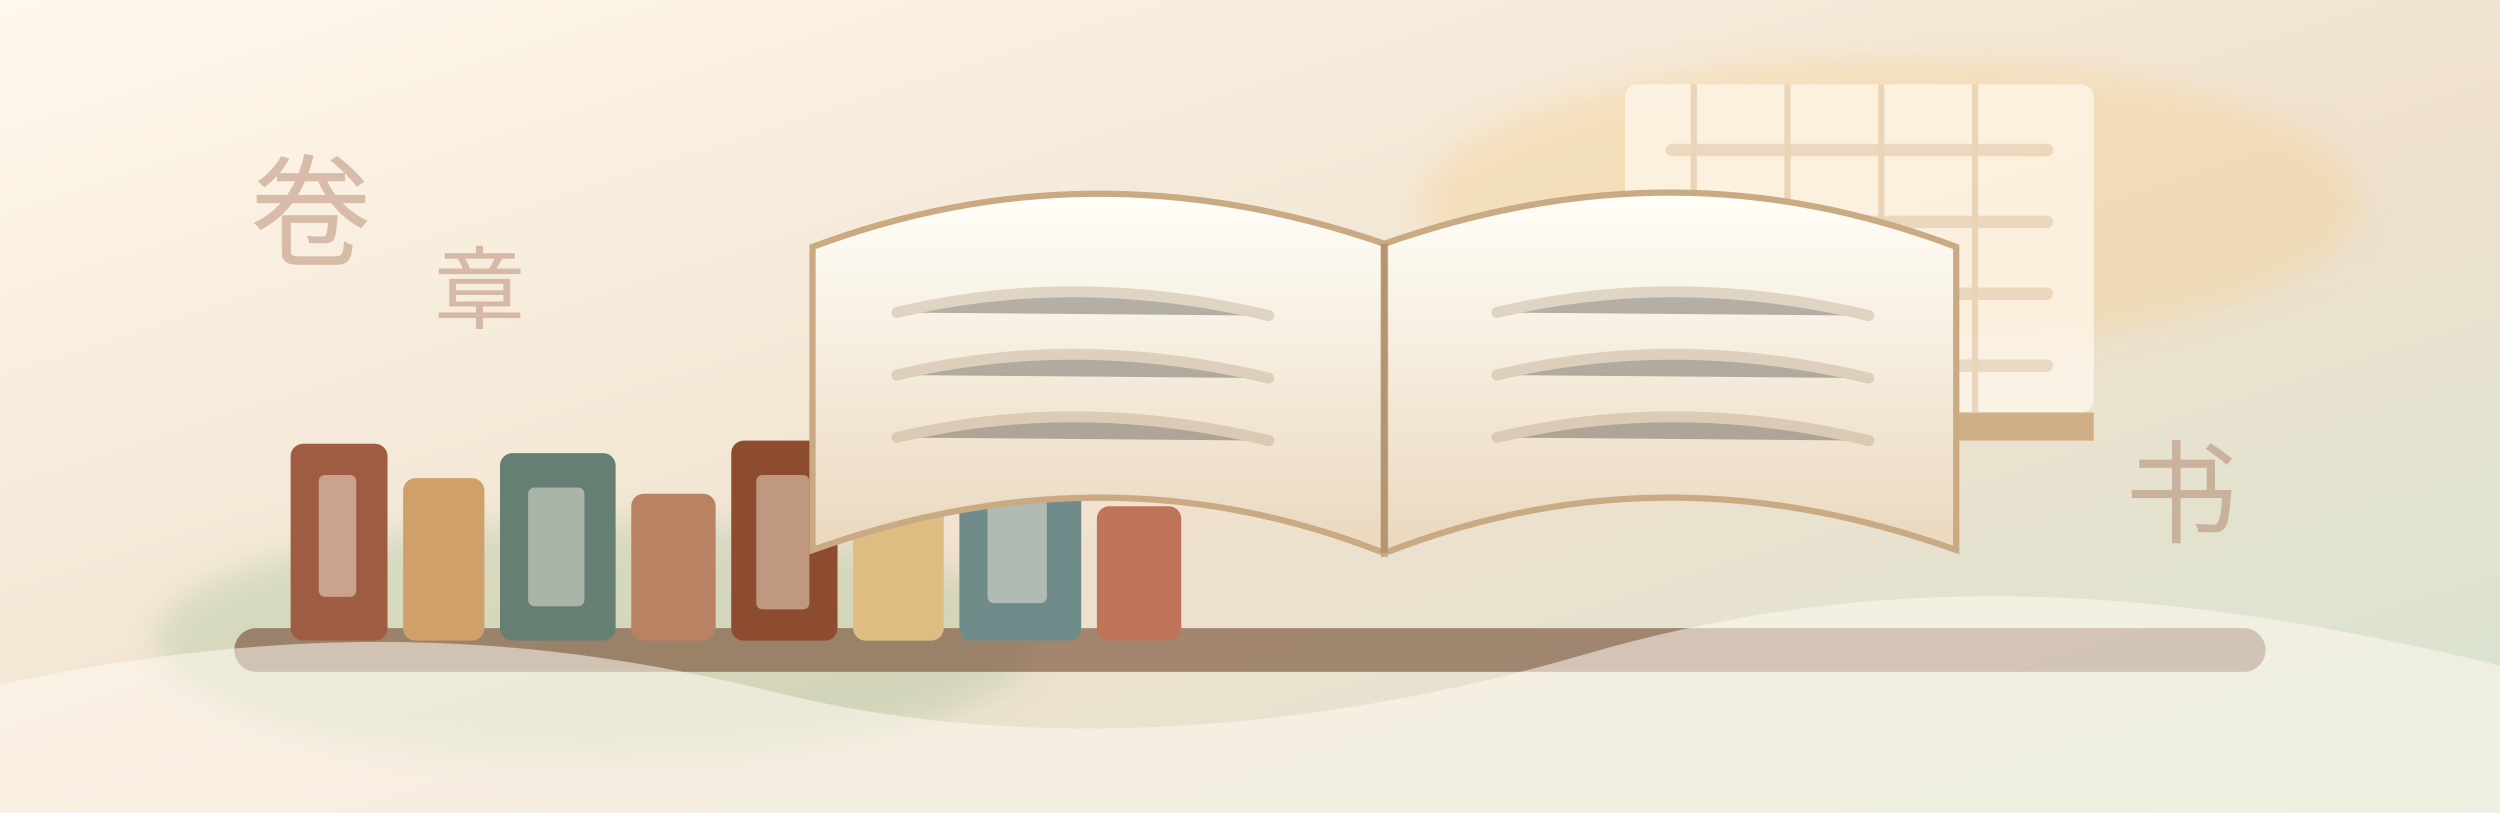
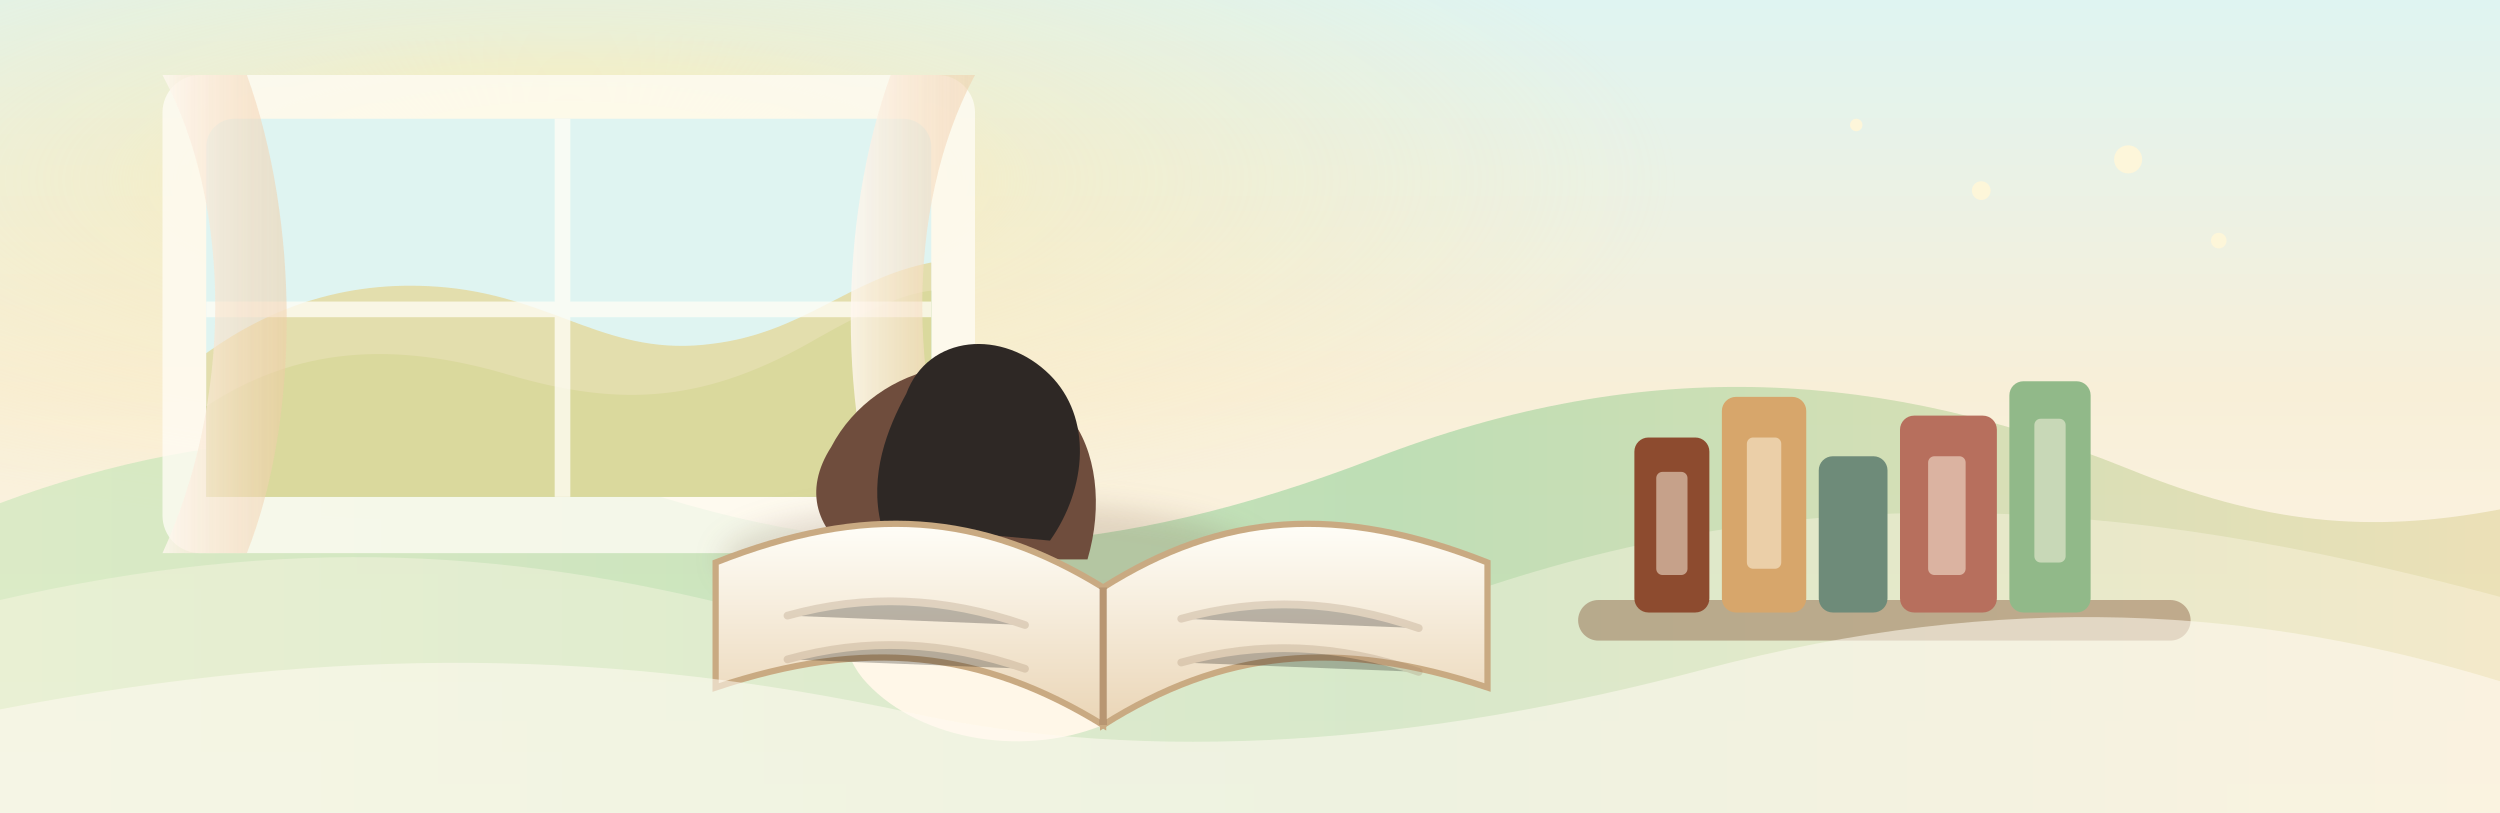
- <svg xmlns="http://www.w3.org/2000/svg" viewBox="0 0 1600 520" role="img" aria-label="小说书架横幅">
+ <svg xmlns="http://www.w3.org/2000/svg" viewBox="0 0 1600 520" role="img" aria-label="二次元风小说书架横幅">
  <defs>
-     <linearGradient id="room" x1="0" x2="1" y1="0" y2="1">
-       <stop offset="0" stop-color="#fff8eb" />
-       <stop offset=".56" stop-color="#efe1ce" />
-       <stop offset="1" stop-color="#d6e4d0" />
+     <linearGradient id="sky" x1="0" x2="0" y1="0" y2="1">
+       <stop offset="0" stop-color="#dff4f1" />
+       <stop offset=".48" stop-color="#f8efd8" />
+       <stop offset="1" stop-color="#fff7ea" />
    </linearGradient>
-     <linearGradient id="page" x1="0" x2="0" y1="0" y2="1">
+     <linearGradient id="meadow" x1="0" x2="1">
+       <stop offset="0" stop-color="#cfe8bd" />
+       <stop offset=".55" stop-color="#a7d7a6" />
+       <stop offset="1" stop-color="#e6d9a8" />
+     </linearGradient>
+     <linearGradient id="curtain" x1="0" x2="1">
+       <stop offset="0" stop-color="#fff8f0" stop-opacity=".9" />
+       <stop offset="1" stop-color="#f0cba5" stop-opacity=".55" />
+     </linearGradient>
+     <linearGradient id="book" x1="0" x2="0" y1="0" y2="1">
      <stop offset="0" stop-color="#fffef8" />
-       <stop offset="1" stop-color="#ead8be" />
+       <stop offset="1" stop-color="#ead5b6" />
    </linearGradient>
-     <linearGradient id="spine" x1="0" x2="1">
-       <stop offset="0" stop-color="#8d4b2f" />
-       <stop offset="1" stop-color="#c58b5a" />
-     </linearGradient>
+     <radialGradient id="sun" cx=".23" cy=".22" r=".44">
+       <stop offset="0" stop-color="#fff5ad" stop-opacity=".94" />
+       <stop offset=".42" stop-color="#ffe7a5" stop-opacity=".34" />
+       <stop offset="1" stop-color="#ffe7a5" stop-opacity="0" />
+     </radialGradient>
    <filter id="soft" x="-20%" y="-20%" width="140%" height="140%">
-       <feGaussianBlur stdDeviation="10" />
+       <feGaussianBlur stdDeviation="9" />
    </filter>
  </defs>
-   <rect width="1600" height="520" fill="url(#room)" />
-   <g opacity=".28" filter="url(#soft)">
-     <ellipse cx="1210" cy="130" rx="300" ry="92" fill="#f8c878" />
-     <ellipse cx="380" cy="410" rx="280" ry="76" fill="#8fb78a" />
+   <rect width="1600" height="520" fill="url(#sky)" />
+   <rect width="1600" height="520" fill="url(#sun)" />
+   <path d="M0 322c145-54 275-52 410-8 166 54 306 42 468-20 178-69 330-56 484 6 86 35 154 42 238 26v194H0z" fill="url(#meadow)" opacity=".72" />
+   <path d="M0 384c184-42 332-34 500 12 146 40 290 34 444-18 206-70 404-64 656 4v138H0z" fill="#fff8e8" opacity=".38" />
+   <g transform="translate(104 48)">
+     <rect x="0" y="0" width="520" height="306" rx="24" fill="#fffdf5" opacity=".78" />
+     <rect x="28" y="28" width="464" height="242" rx="18" fill="#dff4f1" />
+     <path d="M28 212c58-38 120-42 194-20 72 21 126 18 198-24 30-17 54-28 72-30v132H28z" fill="#b6dda7" />
+     <path d="M28 178c42-30 92-48 154-42 70 7 104 45 170 36 58-7 88-42 140-52v150H28z" fill="#e4d79a" opacity=".78" />
+     <path d="M256 28v242M28 150h464" stroke="#fffdf5" stroke-width="10" opacity=".78" />
+     <path d="M0 0c46 86 44 210 0 306h54c34-86 34-212 0-306z" fill="url(#curtain)" opacity=".9" />
+     <path d="M520 0c-46 86-44 210 0 306h-54c-34-86-34-212 0-306z" fill="url(#curtain)" opacity=".9" />
  </g>
-   <g transform="translate(1040 54)" opacity=".72">
-     <rect x="0" y="0" width="300" height="210" rx="8" fill="#fff8ed" />
-     <path d="M30 42h240M30 88h240M30 134h240M30 180h240" stroke="#cfae87" stroke-width="8" stroke-linecap="round" opacity=".45" />
-     <path d="M0 210h300v18H0z" fill="#c69b6b" />
-     <path d="M44 0v210M104 0v210M164 0v210M224 0v210" stroke="#e6d1b7" stroke-width="4" />
+   <g transform="translate(458 178)">
+     <ellipse cx="176" cy="180" rx="172" ry="36" fill="#6c4c34" opacity=".18" filter="url(#soft)" />
+     <path d="M74 108c28-54 108-74 152-20 18 22 22 58 12 92H92c-28-18-36-44-18-72z" fill="#6f4d3d" />
+     <path d="M122 74c14-38 62-42 92-12 27 27 24 72 0 106l-108-10c-8-32 4-62 16-84z" fill="#2e2825" />
+     <path d="M104 198c58 20 122 24 192 10 6 34-10 62-48 78-54 22-122 8-154-30-16-20-14-42 10-58z" fill="#fff7e8" />
+     <path d="M248 198c76-48 150-54 246-16v80c-96-32-170-24-246 24z" fill="url(#book)" stroke="#c9aa82" stroke-width="4" />
+     <path d="M248 198c-78-48-152-54-248-16v80c96-32 170-24 248 24z" fill="url(#book)" stroke="#c9aa82" stroke-width="4" />
+     <path d="M248 198v88" stroke="#9a7657" stroke-width="5" opacity=".38" />
+     <path d="M46 216c50-14 100-12 152 6M46 244c50-14 100-12 152 6M298 218c50-14 100-12 152 6M298 246c50-14 100-12 152 6" stroke="#9d8065" stroke-width="5" stroke-linecap="round" opacity=".25" />
  </g>
-   <g transform="translate(150 282)">
-     <rect x="0" y="120" width="1300" height="28" rx="14" fill="#7b543d" opacity=".65" />
-     <g>
-       <rect x="36" y="2" width="62" height="126" rx="8" fill="#9e5d43" />
-       <rect x="108" y="24" width="52" height="104" rx="8" fill="#d0a06a" />
-       <rect x="170" y="8" width="74" height="120" rx="8" fill="#667f73" />
-       <rect x="254" y="34" width="54" height="94" rx="8" fill="#b88263" />
-       <rect x="318" y="0" width="68" height="128" rx="8" fill="#8d4b2f" />
-       <rect x="396" y="22" width="58" height="106" rx="8" fill="#dfbd82" />
-       <rect x="464" y="12" width="78" height="116" rx="8" fill="#6f8b8a" />
-       <rect x="552" y="42" width="54" height="86" rx="8" fill="#bf7359" />
-     </g>
-     <g opacity=".45" fill="#fff6e6">
-       <rect x="54" y="22" width="24" height="78" rx="4" />
-       <rect x="188" y="30" width="36" height="76" rx="4" />
-       <rect x="334" y="22" width="34" height="86" rx="4" />
-       <rect x="482" y="30" width="38" height="74" rx="4" />
+   <g transform="translate(1010 234)">
+     <rect x="0" y="150" width="392" height="26" rx="13" fill="#8b6044" opacity=".46" />
+     <rect x="36" y="46" width="48" height="112" rx="9" fill="#8d4b2f" />
+     <rect x="92" y="20" width="54" height="138" rx="9" fill="#d7a66b" />
+     <rect x="154" y="58" width="44" height="100" rx="9" fill="#6e8b79" />
+     <rect x="206" y="32" width="62" height="126" rx="9" fill="#b76f5d" />
+     <rect x="276" y="10" width="52" height="148" rx="9" fill="#91b989" />
+     <g fill="#fff8e6" opacity=".5">
+       <rect x="50" y="68" width="20" height="66" rx="4" />
+       <rect x="108" y="46" width="22" height="84" rx="4" />
+       <rect x="224" y="58" width="24" height="76" rx="4" />
+       <rect x="292" y="34" width="20" height="92" rx="4" />
    </g>
  </g>
-   <g transform="translate(520 116)">
-     <path d="M0 236c118-42 240-48 366 2V40C238-4 118-2 0 42z" fill="url(#page)" stroke="#c9aa82" stroke-width="4" />
-     <path d="M366 238c128-50 248-44 366-2V42C610-4 492-4 366 40z" fill="url(#page)" stroke="#c9aa82" stroke-width="4" />
-     <path d="M366 40v198" stroke="#9e7d5a" stroke-width="5" opacity=".45" />
-     <path d="M54 84c76-18 154-18 238 2M54 124c76-18 154-18 238 2M54 164c76-18 154-18 238 2" stroke="#9f8669" stroke-width="7" stroke-linecap="round" opacity=".28" />
-     <path d="M438 84c76-18 154-18 238 2M438 124c76-18 154-18 238 2M438 164c76-18 154-18 238 2" stroke="#9f8669" stroke-width="7" stroke-linecap="round" opacity=".28" />
+   <g fill="#fff6d8" opacity=".9">
+     <circle cx="1362" cy="102" r="9" />
+     <circle cx="1420" cy="154" r="5" />
+     <circle cx="1268" cy="122" r="6" />
+     <circle cx="1188" cy="80" r="4" />
  </g>
-   <path d="M0 438c190-40 340-34 500 6 160 39 344 24 510-24 190-56 368-48 590 6v94H0z" fill="#fffaf0" opacity=".54" />
-   <g fill="#8d4b2f" opacity=".32">
-     <text x="160" y="164" font-family="Georgia, serif" font-size="78">卷</text>
-     <text x="278" y="206" font-family="Georgia, serif" font-size="58">章</text>
-     <text x="1360" y="342" font-family="Georgia, serif" font-size="72">书</text>
-   </g>
+   <path d="M0 454c218-42 396-38 582 2 154 34 330 20 510-28 190-50 352-40 508 8v84H0z" fill="#fffaf0" opacity=".56" />
</svg>
